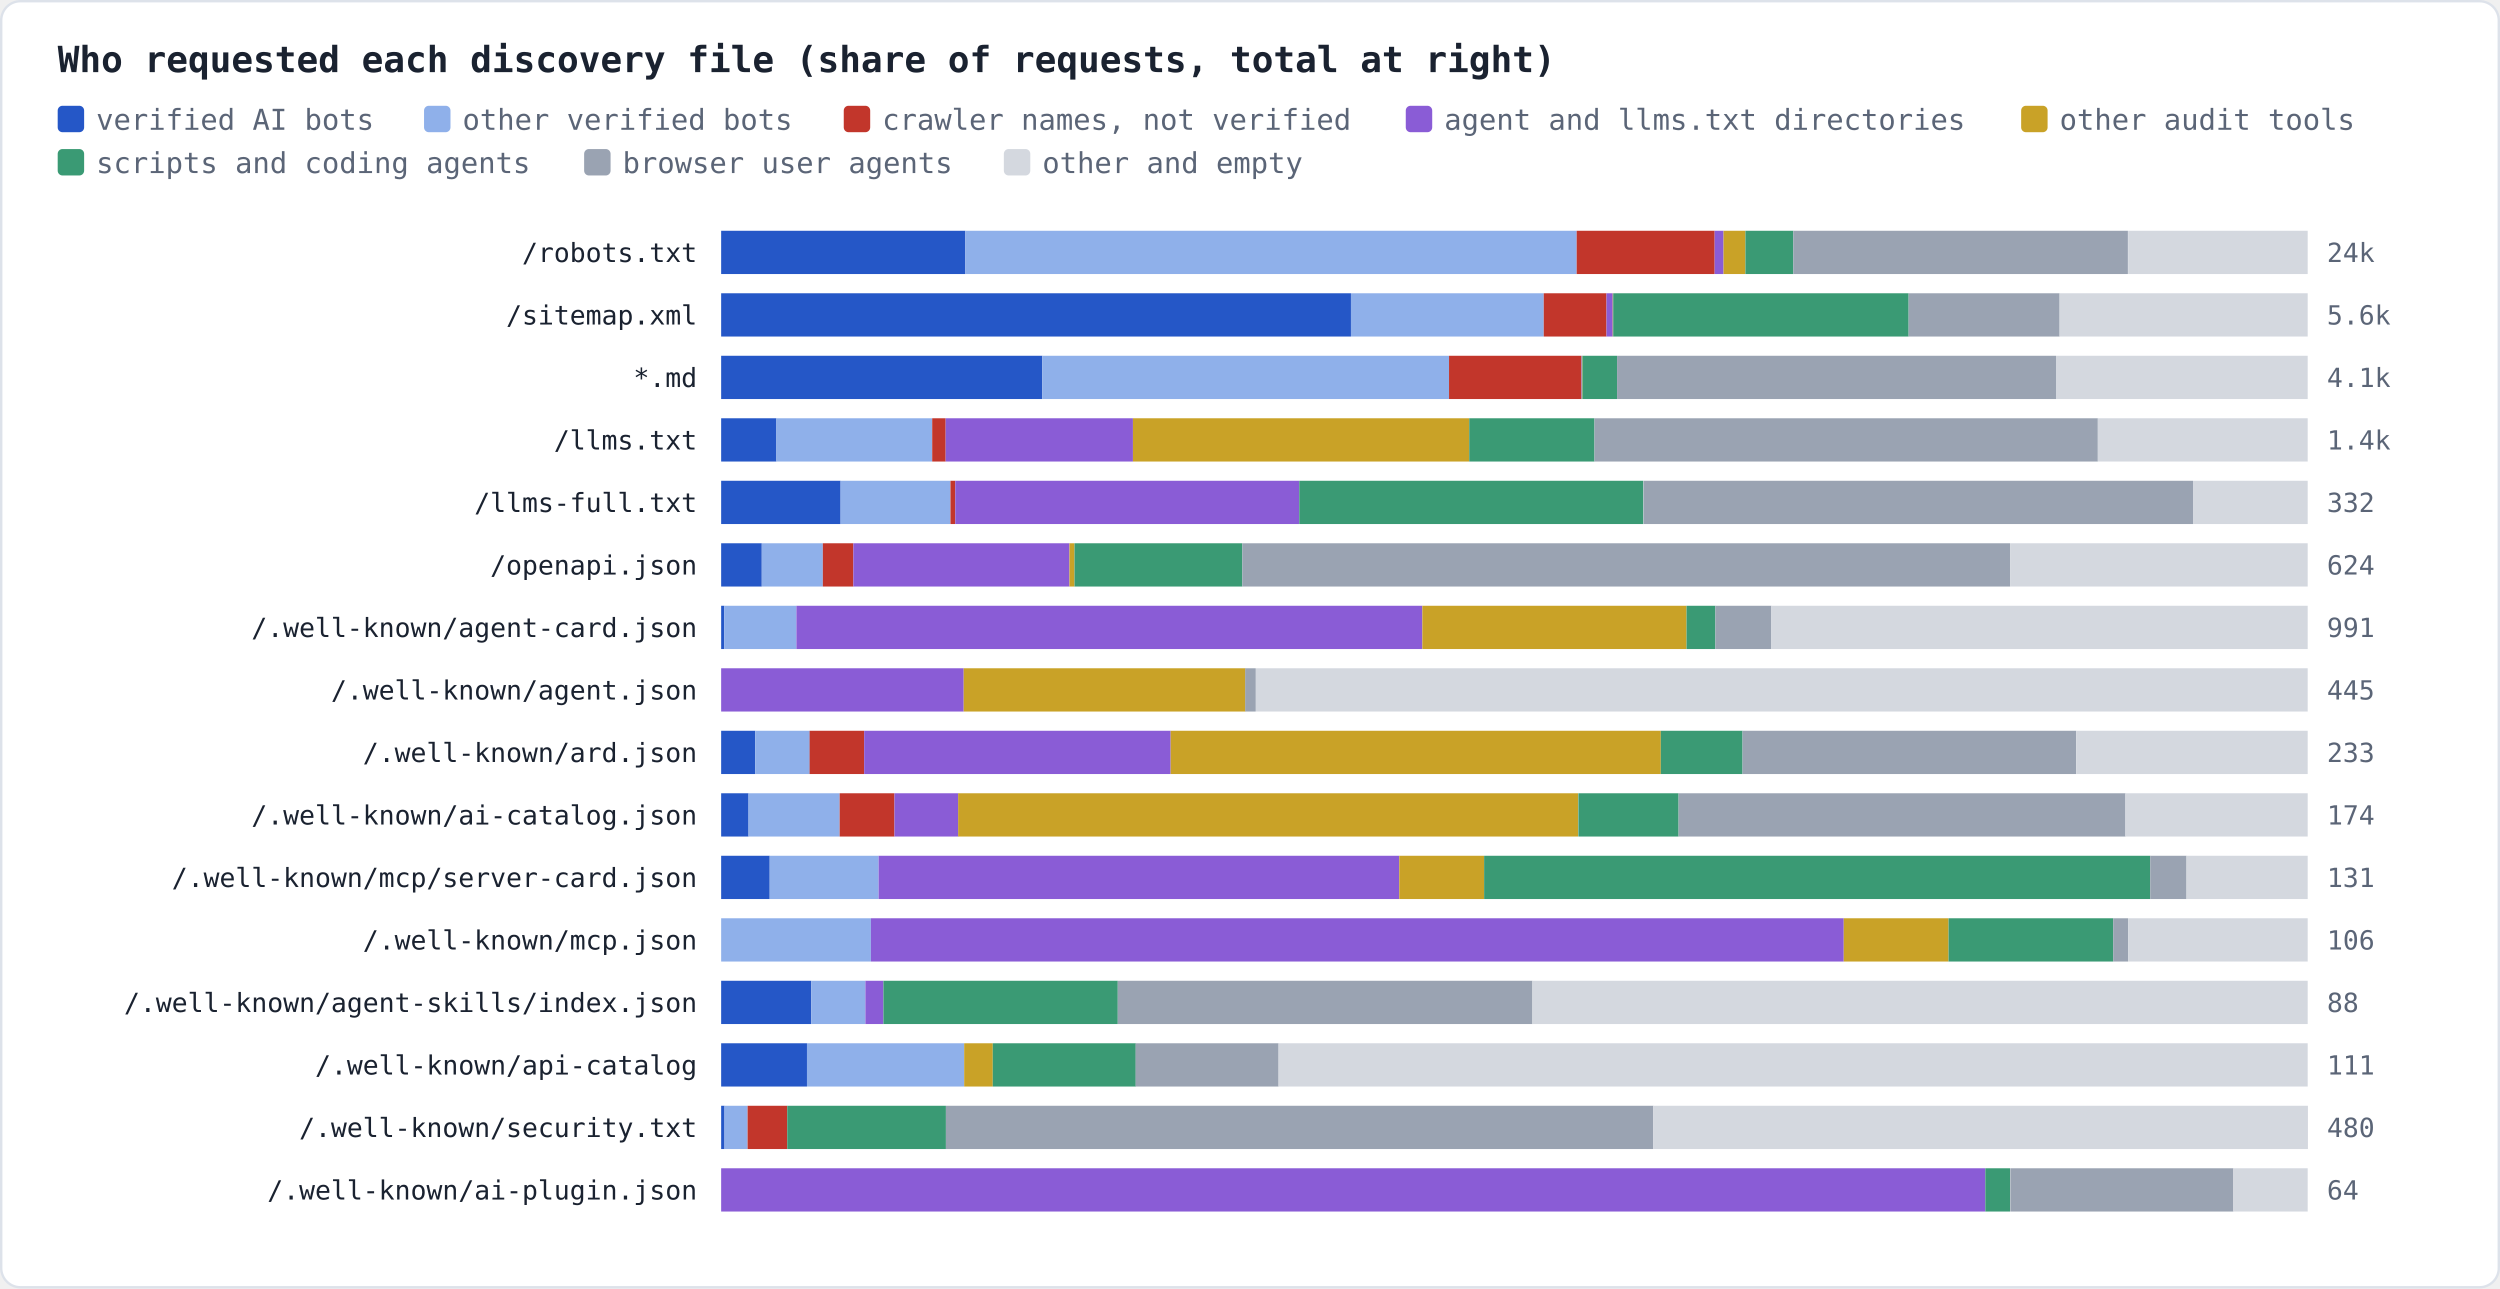
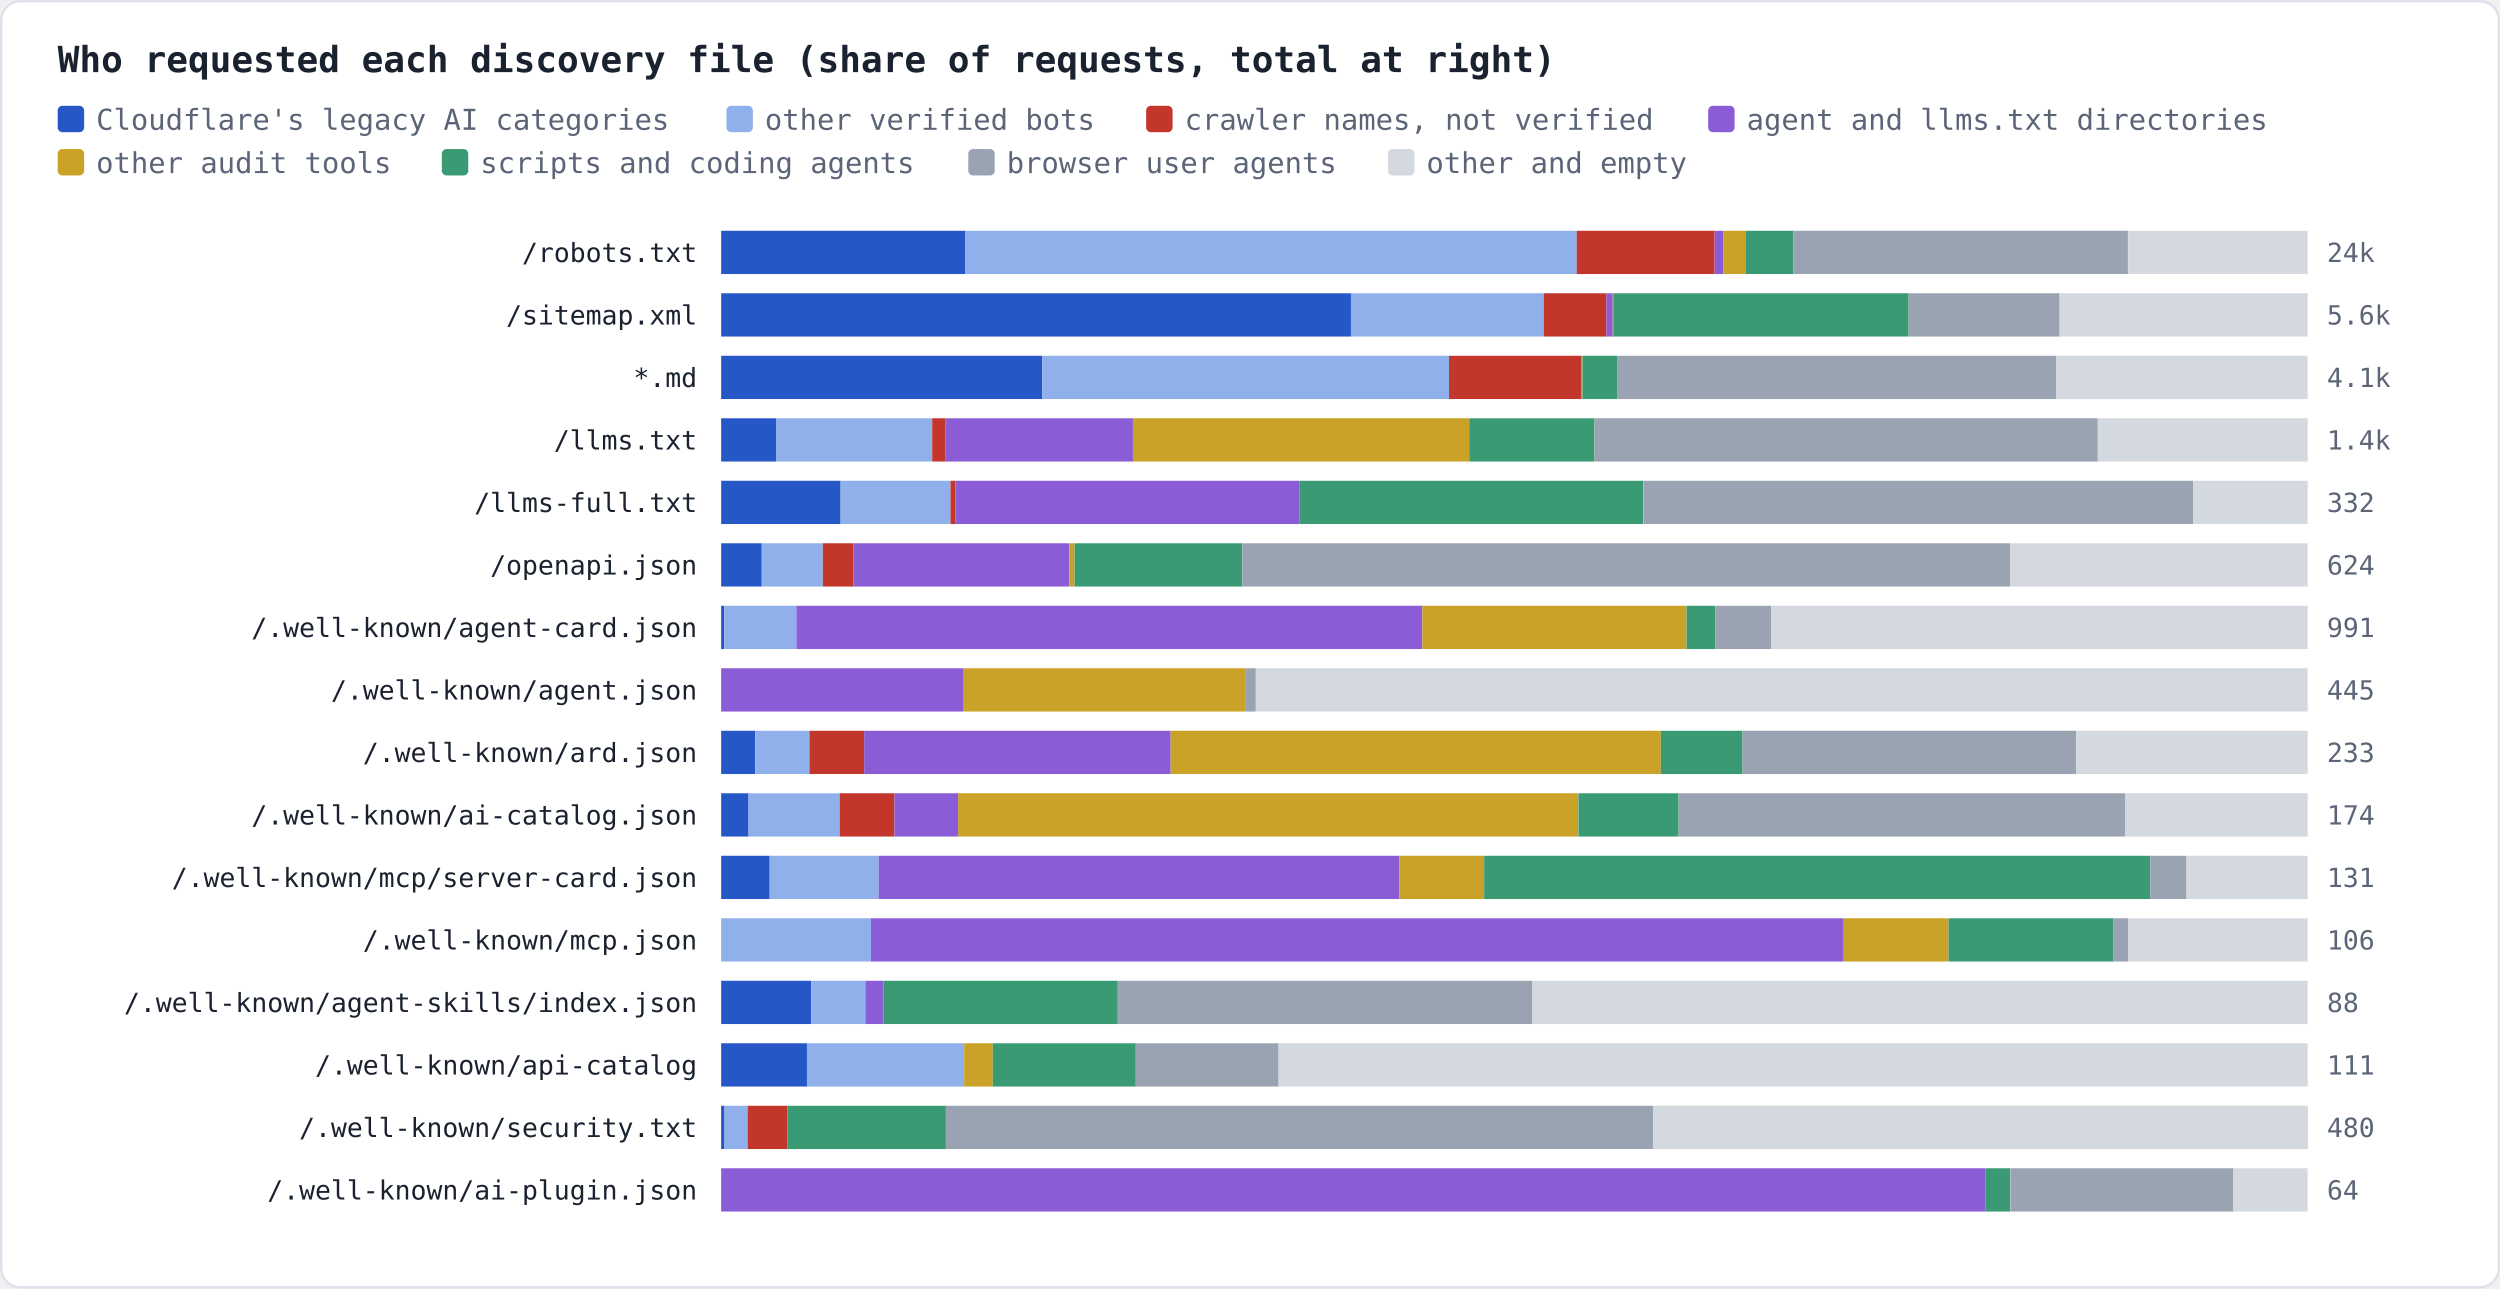
<svg xmlns="http://www.w3.org/2000/svg" viewBox="0 0 1040 536" width="1040" height="536" font-family="ui-monospace, SFMono-Regular, Menlo, Consolas, monospace" role="img" aria-label="Who requested each discovery file (share of requests, total at right)">
  <rect x="0.5" y="0.5" width="1039" height="535" rx="8" fill="#ffffff" stroke="#dde2ea" />
  <text x="24" y="30" font-size="15" text-anchor="start" fill="#1a2230" font-weight="600">Who requested each discovery file (share of requests, total at right)</text>
  <rect x="24" y="44" width="11" height="11" rx="2" fill="#2557c7" />
-   <text x="40" y="54" font-size="12" text-anchor="start" fill="#5b6577" font-weight="400">verified AI bots</text>
-   <rect x="176.4" y="44" width="11" height="11" rx="2" fill="#8fb0ea" />
-   <text x="192.4" y="54" font-size="12" text-anchor="start" fill="#5b6577" font-weight="400">other verified bots</text>
-   <rect x="351" y="44" width="11" height="11" rx="2" fill="#c2362b" />
-   <text x="367" y="54" font-size="12" text-anchor="start" fill="#5b6577" font-weight="400">crawler names, not verified</text>
-   <rect x="584.8" y="44" width="11" height="11" rx="2" fill="#8a5cd6" />
-   <text x="600.8" y="54" font-size="12" text-anchor="start" fill="#5b6577" font-weight="400">agent and llms.txt directories</text>
-   <rect x="840.8" y="44" width="11" height="11" rx="2" fill="#c9a227" />
-   <text x="856.8" y="54" font-size="12" text-anchor="start" fill="#5b6577" font-weight="400">other audit tools</text>
-   <rect x="24" y="62" width="11" height="11" rx="2" fill="#3a9a74" />
-   <text x="40" y="72" font-size="12" text-anchor="start" fill="#5b6577" font-weight="400">scripts and coding agents</text>
-   <rect x="243" y="62" width="11" height="11" rx="2" fill="#9aa3b2" />
-   <text x="259" y="72" font-size="12" text-anchor="start" fill="#5b6577" font-weight="400">browser user agents</text>
-   <rect x="417.6" y="62" width="11" height="11" rx="2" fill="#d4d8df" />
-   <text x="433.6" y="72" font-size="12" text-anchor="start" fill="#5b6577" font-weight="400">other and empty</text>
+   <text x="40" y="54" font-size="12" text-anchor="start" fill="#5b6577" font-weight="400">Cloudflare's legacy AI categories</text>
+   <rect x="302.2" y="44" width="11" height="11" rx="2" fill="#8fb0ea" />
+   <text x="318.2" y="54" font-size="12" text-anchor="start" fill="#5b6577" font-weight="400">other verified bots</text>
+   <rect x="476.8" y="44" width="11" height="11" rx="2" fill="#c2362b" />
+   <text x="492.8" y="54" font-size="12" text-anchor="start" fill="#5b6577" font-weight="400">crawler names, not verified</text>
+   <rect x="710.6" y="44" width="11" height="11" rx="2" fill="#8a5cd6" />
+   <text x="726.6" y="54" font-size="12" text-anchor="start" fill="#5b6577" font-weight="400">agent and llms.txt directories</text>
+   <rect x="24" y="62" width="11" height="11" rx="2" fill="#c9a227" />
+   <text x="40" y="72" font-size="12" text-anchor="start" fill="#5b6577" font-weight="400">other audit tools</text>
+   <rect x="183.8" y="62" width="11" height="11" rx="2" fill="#3a9a74" />
+   <text x="199.8" y="72" font-size="12" text-anchor="start" fill="#5b6577" font-weight="400">scripts and coding agents</text>
+   <rect x="402.8" y="62" width="11" height="11" rx="2" fill="#9aa3b2" />
+   <text x="418.8" y="72" font-size="12" text-anchor="start" fill="#5b6577" font-weight="400">browser user agents</text>
+   <rect x="577.4" y="62" width="11" height="11" rx="2" fill="#d4d8df" />
+   <text x="593.4" y="72" font-size="12" text-anchor="start" fill="#5b6577" font-weight="400">other and empty</text>
  <text x="290" y="109" font-size="11" text-anchor="end" fill="#1a2230" font-weight="400">/robots.txt</text>
  <rect x="300.0" y="96" width="101.6" height="18" fill="#2557c7" />
  <rect x="401.6" y="96" width="254.3" height="18" fill="#8fb0ea" />
  <rect x="655.9" y="96" width="57.4" height="18" fill="#c2362b" />
  <rect x="713.3" y="96" width="3.7" height="18" fill="#8a5cd6" />
  <rect x="717.0" y="96" width="9.1" height="18" fill="#c9a227" />
  <rect x="726.1" y="96" width="19.9" height="18" fill="#3a9a74" />
  <rect x="746.0" y="96" width="139.2" height="18" fill="#9aa3b2" />
  <rect x="885.3" y="96" width="74.7" height="18" fill="#d4d8df" />
  <text x="968" y="109" font-size="11" text-anchor="start" fill="#5b6577" font-weight="400">24k</text>
  <text x="290" y="135" font-size="11" text-anchor="end" fill="#1a2230" font-weight="400">/sitemap.xml</text>
  <rect x="300.0" y="122" width="262.0" height="18" fill="#2557c7" />
  <rect x="562.0" y="122" width="80.2" height="18" fill="#8fb0ea" />
  <rect x="642.2" y="122" width="26.1" height="18" fill="#c2362b" />
  <rect x="668.3" y="122" width="2.6" height="18" fill="#8a5cd6" />
  <rect x="670.9" y="122" width="0.2" height="18" fill="#c9a227" />
  <rect x="671.1" y="122" width="122.9" height="18" fill="#3a9a74" />
  <rect x="794.0" y="122" width="62.8" height="18" fill="#9aa3b2" />
  <rect x="856.8" y="122" width="103.2" height="18" fill="#d4d8df" />
  <text x="968" y="135" font-size="11" text-anchor="start" fill="#5b6577" font-weight="400">5.6k</text>
  <text x="290" y="161" font-size="11" text-anchor="end" fill="#1a2230" font-weight="400">*.md</text>
  <rect x="300.0" y="148" width="133.6" height="18" fill="#2557c7" />
  <rect x="433.6" y="148" width="169.2" height="18" fill="#8fb0ea" />
  <rect x="602.8" y="148" width="54.9" height="18" fill="#c2362b" />
  <rect x="657.7" y="148" width="0.3" height="18" fill="#8a5cd6" />
  <rect x="658.0" y="148" width="0.3" height="18" fill="#c9a227" />
  <rect x="658.3" y="148" width="14.4" height="18" fill="#3a9a74" />
  <rect x="672.7" y="148" width="182.6" height="18" fill="#9aa3b2" />
  <rect x="855.3" y="148" width="104.7" height="18" fill="#d4d8df" />
  <text x="968" y="161" font-size="11" text-anchor="start" fill="#5b6577" font-weight="400">4.1k</text>
  <text x="290" y="187" font-size="11" text-anchor="end" fill="#1a2230" font-weight="400">/llms.txt</text>
  <rect x="300.0" y="174" width="23.0" height="18" fill="#2557c7" />
  <rect x="323.0" y="174" width="64.8" height="18" fill="#8fb0ea" />
  <rect x="387.8" y="174" width="5.6" height="18" fill="#c2362b" />
  <rect x="393.4" y="174" width="77.9" height="18" fill="#8a5cd6" />
  <rect x="471.3" y="174" width="139.9" height="18" fill="#c9a227" />
  <rect x="611.2" y="174" width="52.1" height="18" fill="#3a9a74" />
  <rect x="663.3" y="174" width="209.4" height="18" fill="#9aa3b2" />
  <rect x="872.7" y="174" width="87.3" height="18" fill="#d4d8df" />
  <text x="968" y="187" font-size="11" text-anchor="start" fill="#5b6577" font-weight="400">1.4k</text>
  <text x="290" y="213" font-size="11" text-anchor="end" fill="#1a2230" font-weight="400">/llms-full.txt</text>
  <rect x="300.0" y="200" width="49.7" height="18" fill="#2557c7" />
  <rect x="349.7" y="200" width="45.7" height="18" fill="#8fb0ea" />
  <rect x="395.4" y="200" width="2.0" height="18" fill="#c2362b" />
  <rect x="397.4" y="200" width="143.1" height="18" fill="#8a5cd6" />
  <rect x="540.5" y="200" width="0.0" height="18" fill="#c9a227" />
  <rect x="540.5" y="200" width="143.1" height="18" fill="#3a9a74" />
  <rect x="683.7" y="200" width="228.6" height="18" fill="#9aa3b2" />
  <rect x="912.3" y="200" width="47.7" height="18" fill="#d4d8df" />
  <text x="968" y="213" font-size="11" text-anchor="start" fill="#5b6577" font-weight="400">332</text>
  <text x="290" y="239" font-size="11" text-anchor="end" fill="#1a2230" font-weight="400">/openapi.json</text>
  <rect x="300.0" y="226" width="16.9" height="18" fill="#2557c7" />
  <rect x="316.9" y="226" width="25.4" height="18" fill="#8fb0ea" />
  <rect x="342.3" y="226" width="12.7" height="18" fill="#c2362b" />
  <rect x="355.0" y="226" width="89.9" height="18" fill="#8a5cd6" />
  <rect x="444.9" y="226" width="2.1" height="18" fill="#c9a227" />
  <rect x="447.0" y="226" width="69.8" height="18" fill="#3a9a74" />
  <rect x="516.8" y="226" width="319.4" height="18" fill="#9aa3b2" />
  <rect x="836.2" y="226" width="123.8" height="18" fill="#d4d8df" />
  <text x="968" y="239" font-size="11" text-anchor="start" fill="#5b6577" font-weight="400">624</text>
  <text x="290" y="265" font-size="11" text-anchor="end" fill="#1a2230" font-weight="400">/.well-known/agent-card.json</text>
  <rect x="300.0" y="252" width="1.3" height="18" fill="#2557c7" />
  <rect x="301.3" y="252" width="30.0" height="18" fill="#8fb0ea" />
  <rect x="331.3" y="252" width="0.0" height="18" fill="#c2362b" />
  <rect x="331.3" y="252" width="260.4" height="18" fill="#8a5cd6" />
  <rect x="591.7" y="252" width="109.9" height="18" fill="#c9a227" />
  <rect x="701.6" y="252" width="12.0" height="18" fill="#3a9a74" />
  <rect x="713.6" y="252" width="23.3" height="18" fill="#9aa3b2" />
  <rect x="736.9" y="252" width="223.1" height="18" fill="#d4d8df" />
  <text x="968" y="265" font-size="11" text-anchor="start" fill="#5b6577" font-weight="400">991</text>
  <text x="290" y="291" font-size="11" text-anchor="end" fill="#1a2230" font-weight="400">/.well-known/agent.json</text>
  <rect x="300.0" y="278" width="0.0" height="18" fill="#2557c7" />
  <rect x="300.0" y="278" width="0.0" height="18" fill="#8fb0ea" />
  <rect x="300.0" y="278" width="0.0" height="18" fill="#c2362b" />
  <rect x="300.0" y="278" width="100.9" height="18" fill="#8a5cd6" />
  <rect x="400.9" y="278" width="117.2" height="18" fill="#c9a227" />
  <rect x="518.0" y="278" width="0.0" height="18" fill="#3a9a74" />
  <rect x="518.0" y="278" width="4.4" height="18" fill="#9aa3b2" />
  <rect x="522.5" y="278" width="437.5" height="18" fill="#d4d8df" />
  <text x="968" y="291" font-size="11" text-anchor="start" fill="#5b6577" font-weight="400">445</text>
  <text x="290" y="317" font-size="11" text-anchor="end" fill="#1a2230" font-weight="400">/.well-known/ard.json</text>
  <rect x="300.0" y="304" width="14.2" height="18" fill="#2557c7" />
  <rect x="314.2" y="304" width="22.7" height="18" fill="#8fb0ea" />
  <rect x="336.8" y="304" width="22.7" height="18" fill="#c2362b" />
  <rect x="359.5" y="304" width="127.5" height="18" fill="#8a5cd6" />
  <rect x="487.0" y="304" width="203.9" height="18" fill="#c9a227" />
  <rect x="690.9" y="304" width="34.0" height="18" fill="#3a9a74" />
  <rect x="724.9" y="304" width="138.8" height="18" fill="#9aa3b2" />
  <rect x="863.7" y="304" width="96.3" height="18" fill="#d4d8df" />
  <text x="968" y="317" font-size="11" text-anchor="start" fill="#5b6577" font-weight="400">233</text>
  <text x="290" y="343" font-size="11" text-anchor="end" fill="#1a2230" font-weight="400">/.well-known/ai-catalog.json</text>
  <rect x="300.0" y="330" width="11.4" height="18" fill="#2557c7" />
  <rect x="311.4" y="330" width="37.9" height="18" fill="#8fb0ea" />
  <rect x="349.3" y="330" width="22.8" height="18" fill="#c2362b" />
  <rect x="372.1" y="330" width="26.6" height="18" fill="#8a5cd6" />
  <rect x="398.6" y="330" width="257.9" height="18" fill="#c9a227" />
  <rect x="656.6" y="330" width="41.7" height="18" fill="#3a9a74" />
  <rect x="698.3" y="330" width="185.9" height="18" fill="#9aa3b2" />
  <rect x="884.1" y="330" width="75.9" height="18" fill="#d4d8df" />
  <text x="968" y="343" font-size="11" text-anchor="start" fill="#5b6577" font-weight="400">174</text>
  <text x="290" y="369" font-size="11" text-anchor="end" fill="#1a2230" font-weight="400">/.well-known/mcp/server-card.json</text>
  <rect x="300.0" y="356" width="20.2" height="18" fill="#2557c7" />
  <rect x="320.2" y="356" width="45.3" height="18" fill="#8fb0ea" />
  <rect x="365.5" y="356" width="0.0" height="18" fill="#c2362b" />
  <rect x="365.5" y="356" width="216.6" height="18" fill="#8a5cd6" />
  <rect x="582.1" y="356" width="35.3" height="18" fill="#c9a227" />
  <rect x="617.4" y="356" width="277.1" height="18" fill="#3a9a74" />
  <rect x="894.5" y="356" width="15.1" height="18" fill="#9aa3b2" />
  <rect x="909.6" y="356" width="50.4" height="18" fill="#d4d8df" />
  <text x="968" y="369" font-size="11" text-anchor="start" fill="#5b6577" font-weight="400">131</text>
  <text x="290" y="395" font-size="11" text-anchor="end" fill="#1a2230" font-weight="400">/.well-known/mcp.json</text>
  <rect x="300.0" y="382" width="0.0" height="18" fill="#2557c7" />
  <rect x="300.0" y="382" width="62.3" height="18" fill="#8fb0ea" />
  <rect x="362.3" y="382" width="0.0" height="18" fill="#c2362b" />
  <rect x="362.3" y="382" width="404.7" height="18" fill="#8a5cd6" />
  <rect x="767.0" y="382" width="43.6" height="18" fill="#c9a227" />
  <rect x="810.6" y="382" width="68.5" height="18" fill="#3a9a74" />
  <rect x="879.1" y="382" width="6.2" height="18" fill="#9aa3b2" />
  <rect x="885.3" y="382" width="74.7" height="18" fill="#d4d8df" />
  <text x="968" y="395" font-size="11" text-anchor="start" fill="#5b6577" font-weight="400">106</text>
  <text x="290" y="421" font-size="11" text-anchor="end" fill="#1a2230" font-weight="400">/.well-known/agent-skills/index.json</text>
  <rect x="300.0" y="408" width="37.5" height="18" fill="#2557c7" />
  <rect x="337.5" y="408" width="22.5" height="18" fill="#8fb0ea" />
  <rect x="360.0" y="408" width="0.0" height="18" fill="#c2362b" />
  <rect x="360.0" y="408" width="7.5" height="18" fill="#8a5cd6" />
  <rect x="367.5" y="408" width="0.0" height="18" fill="#c9a227" />
  <rect x="367.5" y="408" width="97.5" height="18" fill="#3a9a74" />
  <rect x="465.0" y="408" width="172.5" height="18" fill="#9aa3b2" />
  <rect x="637.5" y="408" width="322.5" height="18" fill="#d4d8df" />
  <text x="968" y="421" font-size="11" text-anchor="start" fill="#5b6577" font-weight="400">88</text>
  <text x="290" y="447" font-size="11" text-anchor="end" fill="#1a2230" font-weight="400">/.well-known/api-catalog</text>
  <rect x="300.0" y="434" width="35.7" height="18" fill="#2557c7" />
  <rect x="335.7" y="434" width="65.4" height="18" fill="#8fb0ea" />
  <rect x="401.1" y="434" width="0.0" height="18" fill="#c2362b" />
  <rect x="401.1" y="434" width="0.0" height="18" fill="#8a5cd6" />
  <rect x="401.1" y="434" width="11.9" height="18" fill="#c9a227" />
  <rect x="413.0" y="434" width="59.5" height="18" fill="#3a9a74" />
  <rect x="472.4" y="434" width="59.5" height="18" fill="#9aa3b2" />
  <rect x="531.9" y="434" width="428.1" height="18" fill="#d4d8df" />
  <text x="968" y="447" font-size="11" text-anchor="start" fill="#5b6577" font-weight="400">111</text>
  <text x="290" y="473" font-size="11" text-anchor="end" fill="#1a2230" font-weight="400">/.well-known/security.txt</text>
  <rect x="300.0" y="460" width="1.4" height="18" fill="#2557c7" />
  <rect x="301.4" y="460" width="9.6" height="18" fill="#8fb0ea" />
  <rect x="311.0" y="460" width="16.5" height="18" fill="#c2362b" />
  <rect x="327.5" y="460" width="0.0" height="18" fill="#8a5cd6" />
  <rect x="327.5" y="460" width="0.0" height="18" fill="#c9a227" />
  <rect x="327.5" y="460" width="66.0" height="18" fill="#3a9a74" />
  <rect x="393.5" y="460" width="294.3" height="18" fill="#9aa3b2" />
  <rect x="687.8" y="460" width="272.3" height="18" fill="#d4d8df" />
  <text x="968" y="473" font-size="11" text-anchor="start" fill="#5b6577" font-weight="400">480</text>
  <text x="290" y="499" font-size="11" text-anchor="end" fill="#1a2230" font-weight="400">/.well-known/ai-plugin.json</text>
  <rect x="300.0" y="486" width="0.0" height="18" fill="#2557c7" />
  <rect x="300.0" y="486" width="0.0" height="18" fill="#8fb0ea" />
  <rect x="300.0" y="486" width="0.0" height="18" fill="#c2362b" />
  <rect x="300.0" y="486" width="525.9" height="18" fill="#8a5cd6" />
  <rect x="825.9" y="486" width="0.0" height="18" fill="#c9a227" />
  <rect x="825.9" y="486" width="10.3" height="18" fill="#3a9a74" />
  <rect x="836.3" y="486" width="92.8" height="18" fill="#9aa3b2" />
  <rect x="929.1" y="486" width="30.9" height="18" fill="#d4d8df" />
  <text x="968" y="499" font-size="11" text-anchor="start" fill="#5b6577" font-weight="400">64</text>
</svg>
